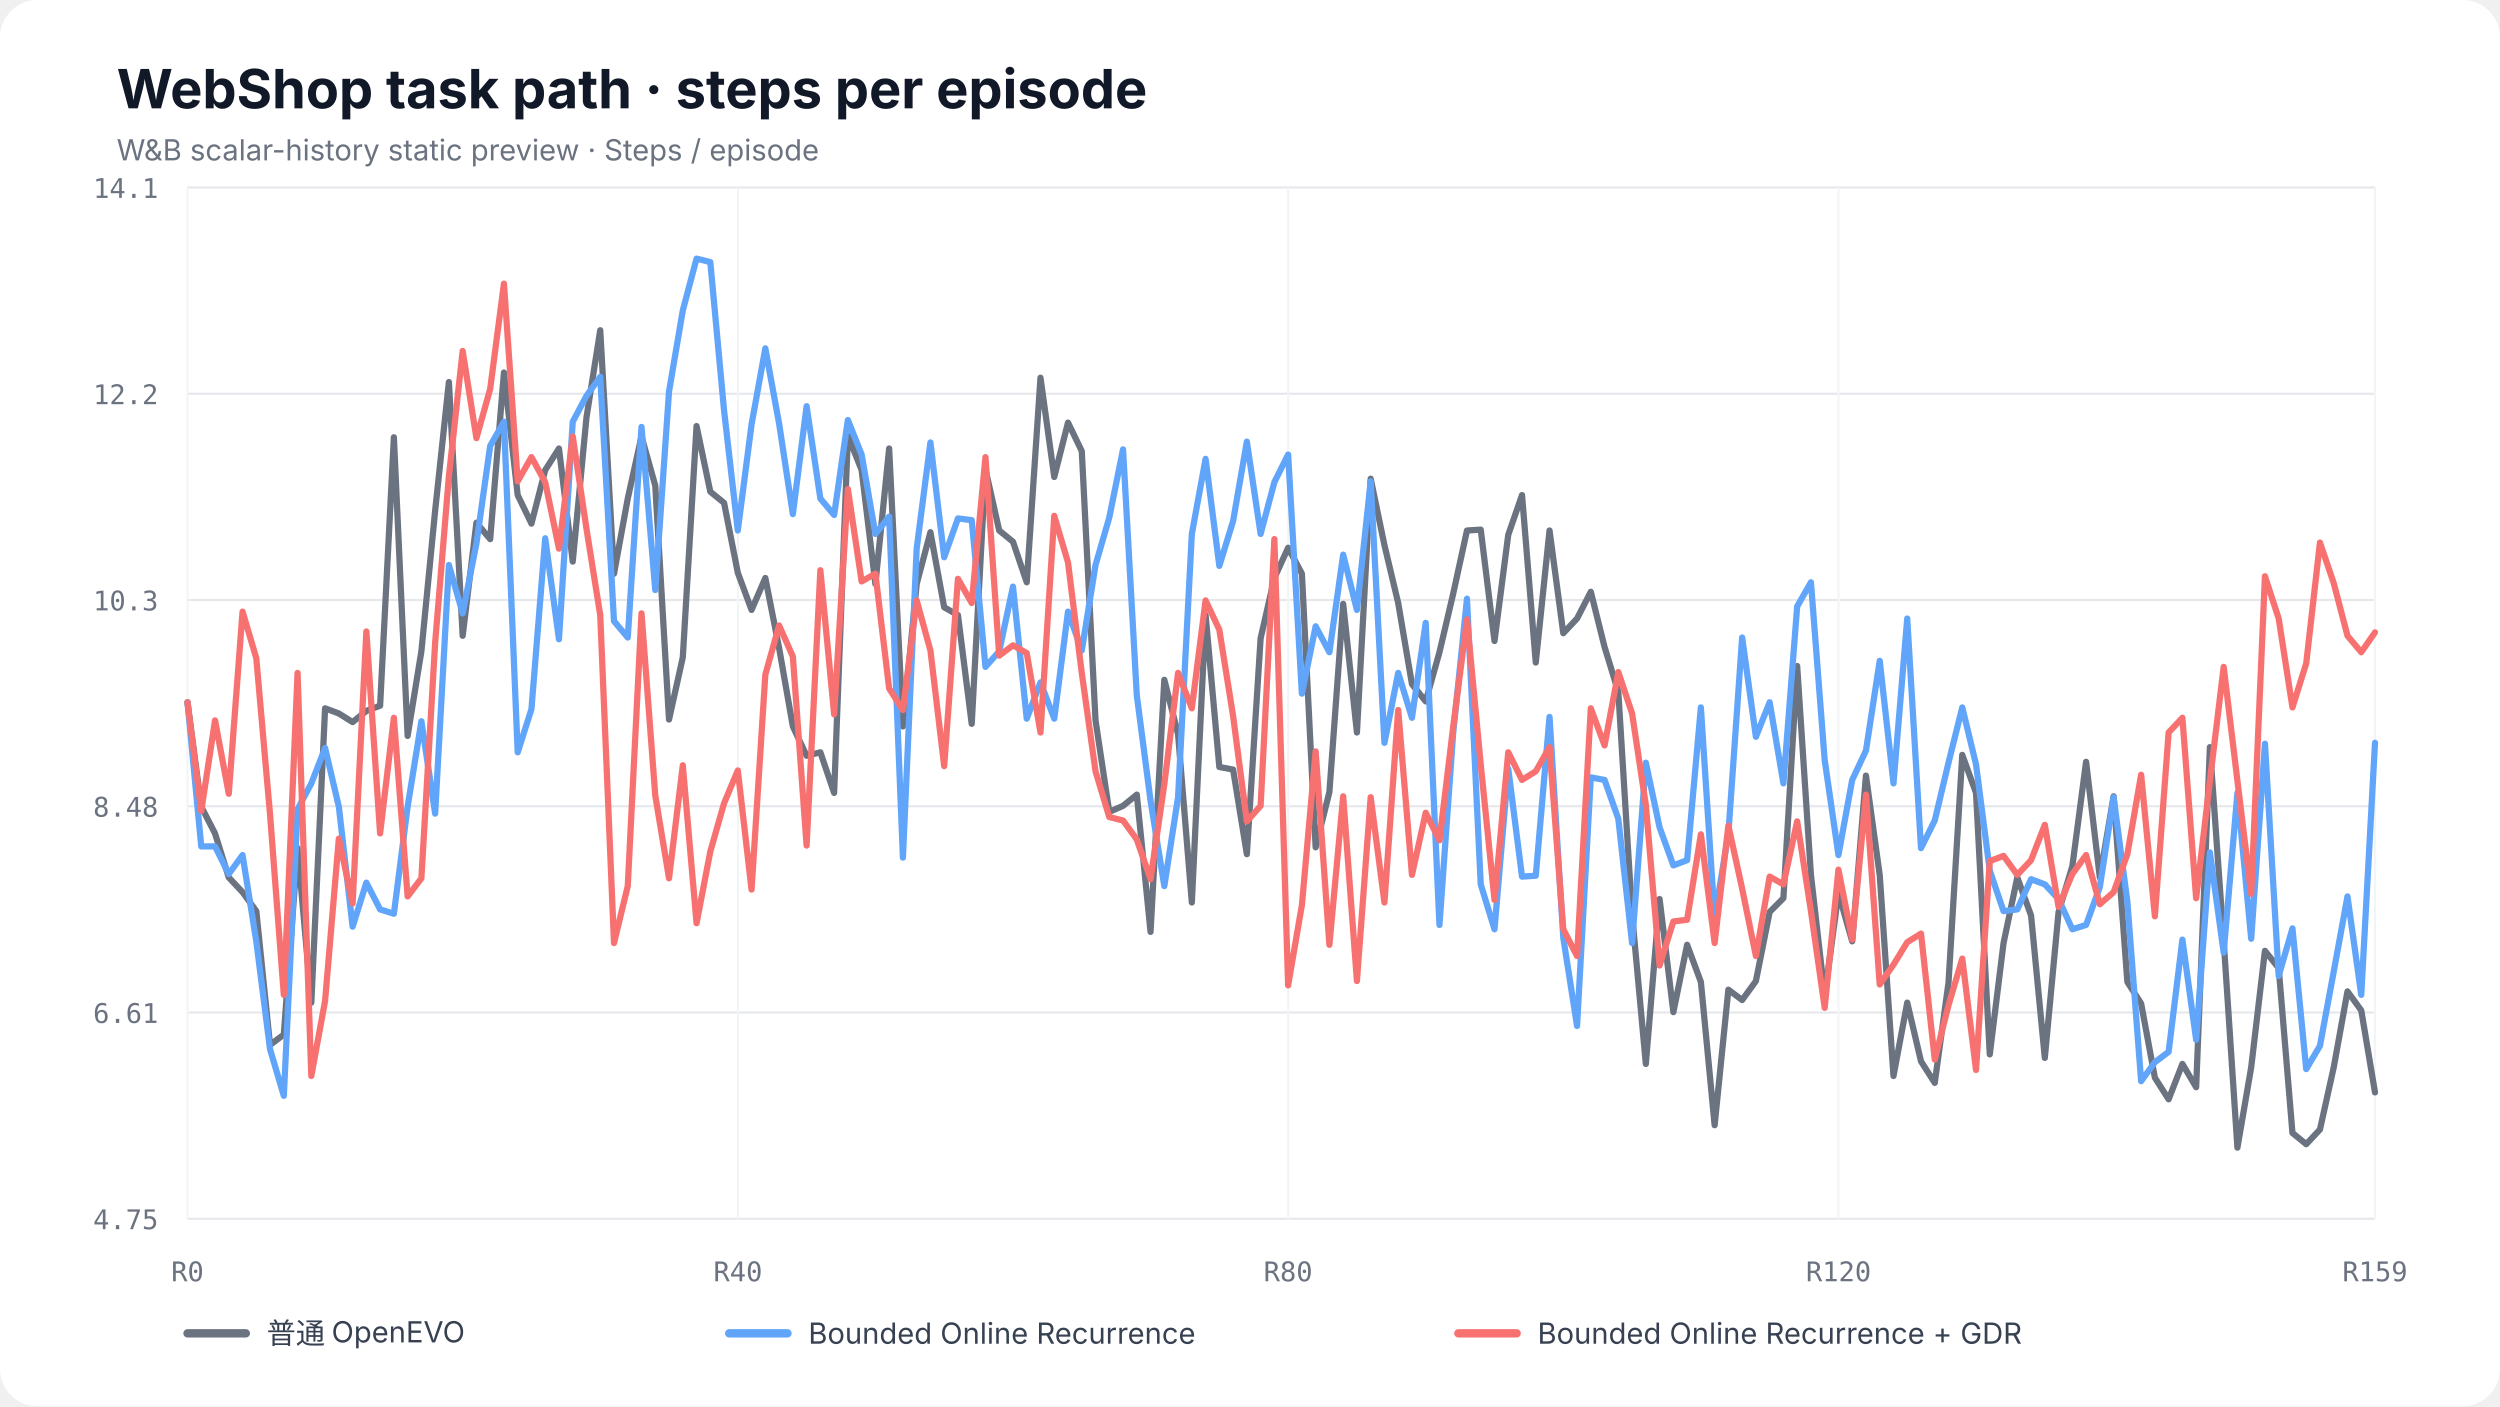
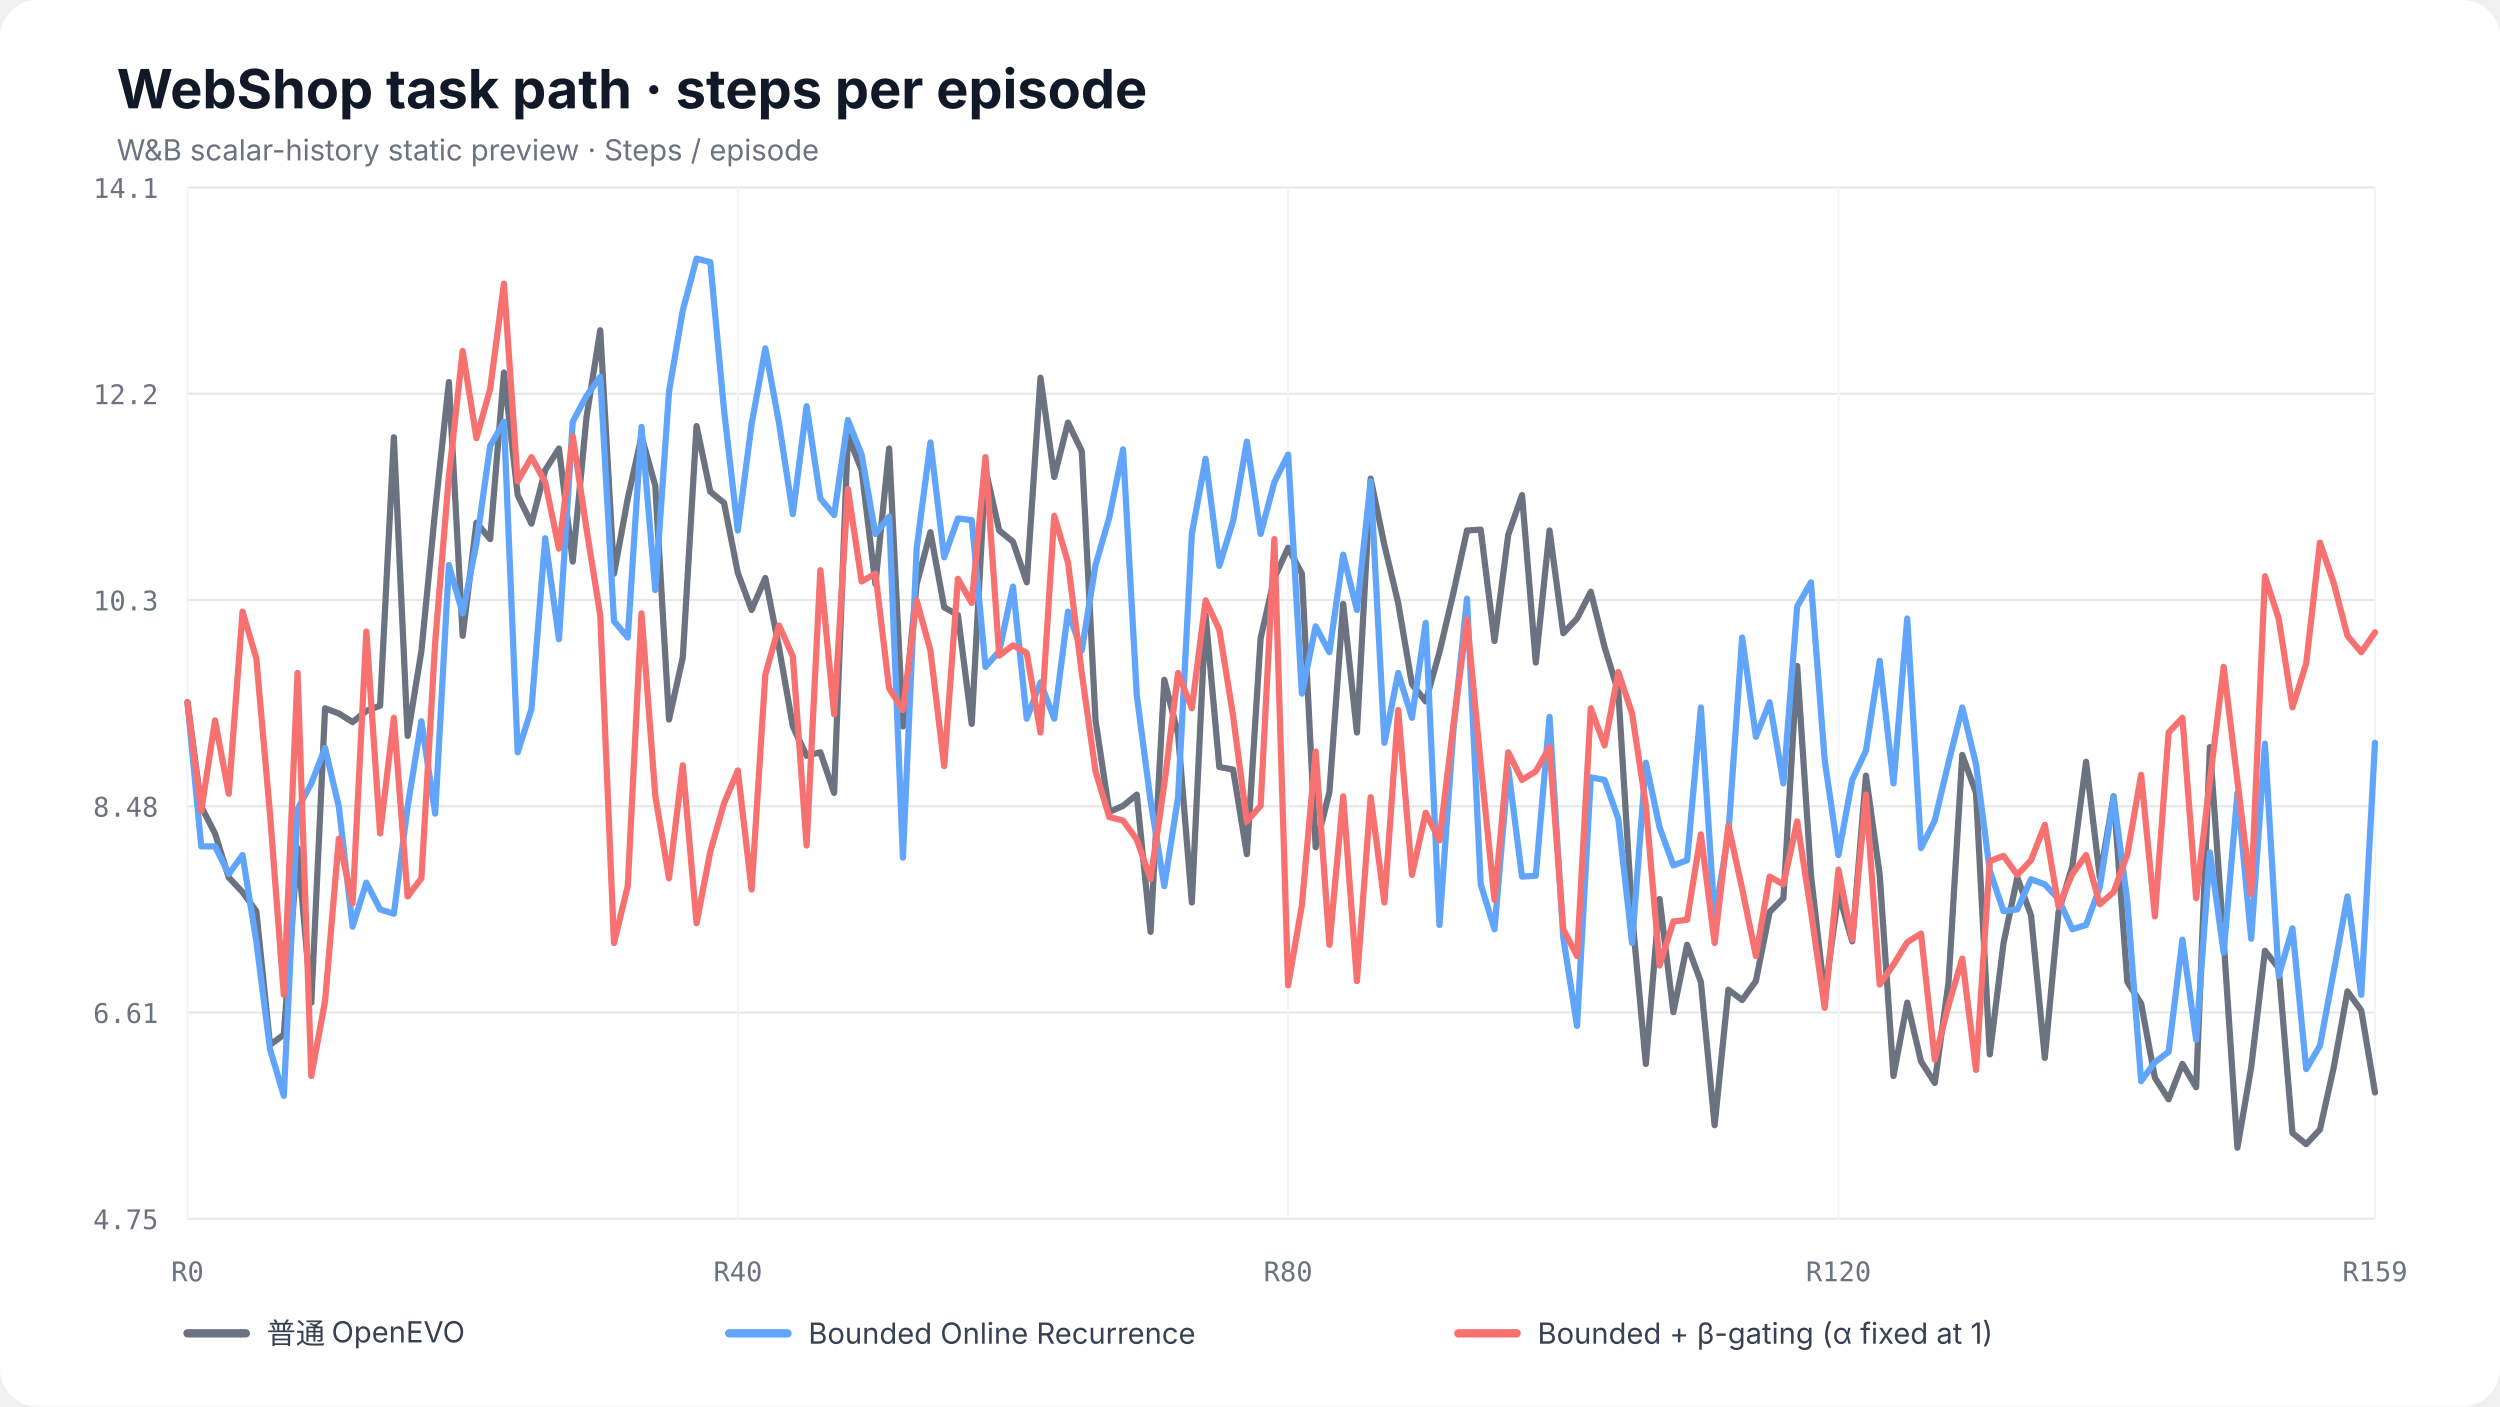
<svg xmlns="http://www.w3.org/2000/svg" width="1200" height="675" viewBox="0 0 1200 675" role="img" aria-label="WebShop task path · steps per episode">
  <rect width="1200" height="675" rx="18" fill="#ffffff" />
  <text x="56" y="52" font-family="-apple-system,BlinkMacSystemFont,Segoe UI,sans-serif" font-size="26" font-weight="700" fill="#111827">WebShop task path · steps per episode</text>
  <text x="56" y="77" font-family="-apple-system,BlinkMacSystemFont,Segoe UI,sans-serif" font-size="14" fill="#6B7280">W&amp;B scalar-history static preview · Steps / episode</text>
  <line x1="90" y1="585.0" x2="1140" y2="585.0" stroke="#E5E7EB" stroke-width="1" />
  <text x="76" y="590.0" text-anchor="end" font-family="ui-monospace,SFMono-Regular,monospace" font-size="13" fill="#6B7280">4.75</text>
  <line x1="90" y1="486.0" x2="1140" y2="486.0" stroke="#E5E7EB" stroke-width="1" />
  <text x="76" y="491.0" text-anchor="end" font-family="ui-monospace,SFMono-Regular,monospace" font-size="13" fill="#6B7280">6.61</text>
  <line x1="90" y1="387.0" x2="1140" y2="387.0" stroke="#E5E7EB" stroke-width="1" />
  <text x="76" y="392.0" text-anchor="end" font-family="ui-monospace,SFMono-Regular,monospace" font-size="13" fill="#6B7280">8.48</text>
  <line x1="90" y1="288.0" x2="1140" y2="288.0" stroke="#E5E7EB" stroke-width="1" />
  <text x="76" y="293.0" text-anchor="end" font-family="ui-monospace,SFMono-Regular,monospace" font-size="13" fill="#6B7280">10.3</text>
  <line x1="90" y1="189.0" x2="1140" y2="189.0" stroke="#E5E7EB" stroke-width="1" />
  <text x="76" y="194.0" text-anchor="end" font-family="ui-monospace,SFMono-Regular,monospace" font-size="13" fill="#6B7280">12.2</text>
  <line x1="90" y1="90.0" x2="1140" y2="90.0" stroke="#E5E7EB" stroke-width="1" />
  <text x="76" y="95.0" text-anchor="end" font-family="ui-monospace,SFMono-Regular,monospace" font-size="13" fill="#6B7280">14.1</text>
  <line x1="90.0" y1="90" x2="90.0" y2="585" stroke="#F3F4F6" stroke-width="1" />
  <text x="90.0" y="615" text-anchor="middle" font-family="ui-monospace,SFMono-Regular,monospace" font-size="13" fill="#6B7280">R0</text>
  <line x1="354.2" y1="90" x2="354.2" y2="585" stroke="#F3F4F6" stroke-width="1" />
  <text x="354.2" y="615" text-anchor="middle" font-family="ui-monospace,SFMono-Regular,monospace" font-size="13" fill="#6B7280">R40</text>
  <line x1="618.3" y1="90" x2="618.3" y2="585" stroke="#F3F4F6" stroke-width="1" />
  <text x="618.3" y="615" text-anchor="middle" font-family="ui-monospace,SFMono-Regular,monospace" font-size="13" fill="#6B7280">R80</text>
  <line x1="882.5" y1="90" x2="882.5" y2="585" stroke="#F3F4F6" stroke-width="1" />
  <text x="882.5" y="615" text-anchor="middle" font-family="ui-monospace,SFMono-Regular,monospace" font-size="13" fill="#6B7280">R120</text>
  <line x1="1140.0" y1="90" x2="1140.0" y2="585" stroke="#F3F4F6" stroke-width="1" />
  <text x="1140.0" y="615" text-anchor="middle" font-family="ui-monospace,SFMono-Regular,monospace" font-size="13" fill="#6B7280">R159</text>
  <polyline fill="none" stroke="#6B7280" stroke-width="3" stroke-linejoin="round" stroke-linecap="round" points="90.00,337.09 96.60,387.22 103.21,400.06 109.81,421.19 116.42,428.23 123.02,437.35 129.62,501.56 136.23,496.59 142.83,407.10 149.43,481.26 156.04,339.99 162.64,342.47 169.25,346.61 175.85,341.23 182.45,338.74 189.06,209.90 195.66,353.24 202.26,312.64 208.87,245.11 215.47,183.38 222.08,305.18 228.68,250.91 235.28,258.78 241.89,178.82 248.49,237.65 255.09,251.33 261.70,225.64 268.30,215.28 274.91,269.56 281.51,200.37 288.11,158.52 294.72,275.36 301.32,239.31 307.92,209.48 314.53,233.10 321.13,345.37 327.74,315.54 334.34,204.51 340.94,236.00 347.55,241.38 354.15,274.94 360.75,292.76 367.36,277.43 373.96,310.99 380.57,348.69 387.17,362.77 393.77,361.11 400.38,380.59 406.98,209.07 413.58,225.64 420.19,280.33 426.79,215.28 433.40,348.69 440.00,280.33 446.60,255.47 453.21,291.51 459.81,295.24 466.42,347.44 473.02,225.23 479.62,254.64 486.23,260.03 492.83,279.50 499.43,181.31 506.04,228.95 512.64,202.85 519.25,216.53 525.85,345.79 532.45,389.70 539.06,386.80 545.66,381.42 552.26,447.29 558.87,326.31 565.47,352.41 572.08,433.20 578.68,295.24 585.28,368.16 591.89,369.40 598.49,410.00 605.09,306.43 611.70,277.43 618.30,262.93 624.91,275.36 631.51,406.69 638.11,380.17 644.72,289.86 651.32,351.59 657.92,229.78 664.53,261.68 671.13,289.44 677.74,328.39 684.34,336.67 690.94,313.06 697.55,284.88 704.15,254.64 710.75,254.23 717.36,307.67 723.96,256.71 730.57,237.65 737.17,318.03 743.77,254.64 750.38,303.94 756.98,296.90 763.58,284.06 770.19,310.57 776.79,332.11 783.40,439.00 790.00,510.68 796.60,431.55 803.21,485.82 809.81,453.50 816.42,471.32 823.02,540.09 829.62,475.05 836.23,480.02 842.83,470.90 849.43,437.76 856.04,431.13 862.64,319.69 869.25,419.94 875.85,477.95 882.45,428.64 889.06,451.85 895.66,372.30 902.26,419.94 908.87,516.48 915.47,481.26 922.08,509.43 928.68,519.79 935.28,471.73 941.89,362.36 948.49,380.59 955.09,506.12 961.70,452.67 968.30,421.19 974.91,439.42 981.51,507.78 988.11,437.76 994.72,415.80 1001.32,365.67 1007.92,421.19 1014.53,382.24 1021.13,471.32 1027.74,481.67 1034.34,517.30 1040.94,527.66 1047.55,510.68 1054.15,521.86 1060.75,358.63 1067.36,451.43 1073.96,550.86 1080.57,512.33 1087.17,456.40 1093.77,464.69 1100.38,543.82 1106.98,549.20 1113.58,542.16 1120.19,512.33 1126.79,475.87 1133.40,484.99 1140.00,524.35" />
  <polyline fill="none" stroke="#60A5FA" stroke-width="3" stroke-linejoin="round" stroke-linecap="round" points="90.00,337.09 96.60,406.27 103.21,406.27 109.81,419.53 116.42,410.42 123.02,451.85 129.62,503.63 136.23,526.00 142.83,388.46 149.43,376.03 156.04,359.04 162.64,387.22 169.25,444.80 175.85,423.67 182.45,436.52 189.06,438.59 195.66,387.22 202.26,346.20 208.87,390.53 215.47,271.21 222.08,294.41 228.68,260.86 235.28,214.04 241.89,202.44 248.49,361.11 255.09,340.40 261.70,258.37 268.30,306.84 274.91,202.44 281.51,190.01 288.11,180.90 294.72,298.14 301.32,306.01 307.92,204.93 314.53,283.23 321.13,187.94 327.74,149.00 334.34,124.14 340.94,125.80 347.55,197.05 354.15,254.64 360.75,203.68 367.36,167.22 373.96,203.27 380.57,246.77 387.17,194.98 393.77,239.31 400.38,247.18 406.98,201.61 413.58,218.18 420.19,256.30 426.79,248.01 433.40,411.66 440.00,263.34 446.60,212.38 453.21,267.48 459.81,248.84 466.42,249.67 473.02,320.10 479.62,312.64 486.23,281.57 492.83,344.96 499.43,327.56 506.04,344.96 512.64,293.58 519.25,312.23 525.85,271.21 532.45,248.43 539.06,215.70 545.66,333.77 552.26,384.32 558.87,425.33 565.47,382.66 572.08,256.30 578.68,220.25 585.28,271.63 591.89,250.08 598.49,211.97 605.09,256.30 611.70,231.44 618.30,218.18 624.91,332.94 631.51,300.63 638.11,313.06 644.72,266.24 651.32,292.76 657.92,231.03 664.53,356.56 671.13,323.00 677.74,344.54 684.34,298.97 690.94,443.97 697.55,351.59 704.15,287.37 710.75,424.50 717.36,446.05 723.96,368.99 730.57,420.77 737.17,420.36 743.77,344.13 750.38,450.19 756.98,492.45 763.58,373.13 770.19,374.37 776.79,393.02 783.40,452.67 790.00,366.09 796.60,397.16 803.21,415.39 809.81,412.90 816.42,339.57 823.02,440.66 829.62,400.06 836.23,306.01 842.83,353.66 849.43,337.09 856.04,376.03 862.64,291.10 869.25,279.50 875.85,364.84 882.45,410.42 889.06,374.37 895.66,360.29 902.26,317.20 908.87,376.03 915.47,296.90 922.08,407.10 928.68,393.84 935.28,366.09 941.89,339.57 948.49,366.91 955.09,417.87 961.70,437.35 968.30,436.52 974.91,422.02 981.51,424.50 988.11,431.55 994.72,446.05 1001.32,443.97 1007.92,425.74 1014.53,382.66 1021.13,432.79 1027.74,518.96 1034.34,509.85 1040.94,504.88 1047.55,451.02 1054.15,499.08 1060.75,409.17 1067.36,457.23 1073.96,380.59 1080.57,450.60 1087.17,356.97 1093.77,468.42 1100.38,445.63 1106.98,513.16 1113.58,501.98 1120.19,466.35 1126.79,430.30 1133.40,477.53 1140.00,356.56" />
  <polyline fill="none" stroke="#F87171" stroke-width="3" stroke-linejoin="round" stroke-linecap="round" points="90.00,337.09 96.60,389.29 103.21,345.79 109.81,381.00 116.42,293.58 123.02,315.96 129.62,390.94 136.23,477.53 142.83,323.00 149.43,516.48 156.04,480.43 162.64,402.54 169.25,433.62 175.85,303.11 182.45,400.06 189.06,344.54 195.66,430.30 202.26,421.60 208.87,308.50 215.47,228.54 222.08,168.47 228.68,210.31 235.28,186.70 241.89,136.15 248.49,231.03 255.09,219.43 261.70,231.44 268.30,263.34 274.91,209.48 281.51,253.81 288.11,295.24 294.72,452.67 301.32,425.33 307.92,294.41 314.53,381.83 321.13,421.60 327.74,367.33 334.34,443.15 340.94,408.76 347.55,385.56 354.15,369.82 360.75,426.99 367.36,323.83 373.96,300.21 380.57,315.13 387.17,405.86 393.77,273.70 400.38,342.89 406.98,234.75 413.58,279.08 420.19,275.36 426.79,330.46 433.40,340.81 440.00,288.20 446.60,312.23 453.21,367.74 459.81,277.84 466.42,289.44 473.02,219.43 479.62,314.71 486.23,309.74 492.83,313.47 499.43,351.59 506.04,247.60 512.64,269.97 519.25,323.00 525.85,370.23 532.45,392.19 539.06,393.84 545.66,402.96 552.26,422.02 558.87,376.44 565.47,323.00 572.08,339.99 578.68,288.20 585.28,302.28 591.89,343.71 598.49,394.26 605.09,386.80 611.70,258.78 618.30,472.97 624.91,434.45 631.51,360.70 638.11,453.50 644.72,382.24 651.32,470.90 657.92,382.66 664.53,433.20 671.13,340.81 677.74,419.94 684.34,390.12 690.94,403.37 697.55,348.69 704.15,297.31 710.75,366.91 717.36,431.96 723.96,361.11 730.57,374.37 737.17,370.23 743.77,358.63 750.38,446.05 756.98,458.89 763.58,339.99 770.19,357.80 776.79,322.59 783.40,342.47 790.00,386.39 796.60,463.45 803.21,442.32 809.81,441.49 816.42,400.47 823.02,452.67 829.62,396.33 836.23,426.57 842.83,458.89 849.43,420.77 856.04,424.50 862.64,394.26 869.25,437.35 875.85,483.75 882.45,417.46 889.06,451.02 895.66,381.42 902.26,472.56 908.87,463.03 915.47,452.26 922.08,448.12 928.68,508.60 935.28,482.50 941.89,460.13 948.49,513.58 955.09,413.32 961.70,410.83 968.30,419.94 974.91,412.90 981.51,395.92 988.11,435.27 994.72,419.53 1001.32,410.42 1007.92,434.03 1014.53,428.23 1021.13,410.00 1027.74,371.89 1034.34,439.83 1040.94,351.59 1047.55,344.54 1054.15,431.13 1060.75,374.79 1067.36,320.10 1073.96,374.79 1080.57,429.06 1087.17,276.60 1093.77,296.90 1100.38,339.57 1106.98,318.44 1113.58,260.44 1120.19,279.91 1126.79,305.18 1133.40,313.06 1140.00,303.53" />
  <line x1="90" y1="640" x2="118" y2="640" stroke="#6B7280" stroke-width="4" stroke-linecap="round" />
  <text x="128" y="645" font-family="-apple-system,BlinkMacSystemFont,Segoe UI,sans-serif" font-size="14" fill="#374151">普通 OpenEVO</text>
  <line x1="350" y1="640" x2="378" y2="640" stroke="#60A5FA" stroke-width="4" stroke-linecap="round" />
  <text x="388" y="645" font-family="-apple-system,BlinkMacSystemFont,Segoe UI,sans-serif" font-size="14" fill="#374151">Bounded Online Recurrence</text>
  <line x1="700" y1="640" x2="728" y2="640" stroke="#F87171" stroke-width="4" stroke-linecap="round" />
-   <text x="738" y="645" font-family="-apple-system,BlinkMacSystemFont,Segoe UI,sans-serif" font-size="14" fill="#374151">Bounded Online Recurrence + GDR</text>
+   <text x="738" y="645" font-family="-apple-system,BlinkMacSystemFont,Segoe UI,sans-serif" font-size="14" fill="#374151">Bounded + β-gating (α fixed at 1)</text>
</svg>
